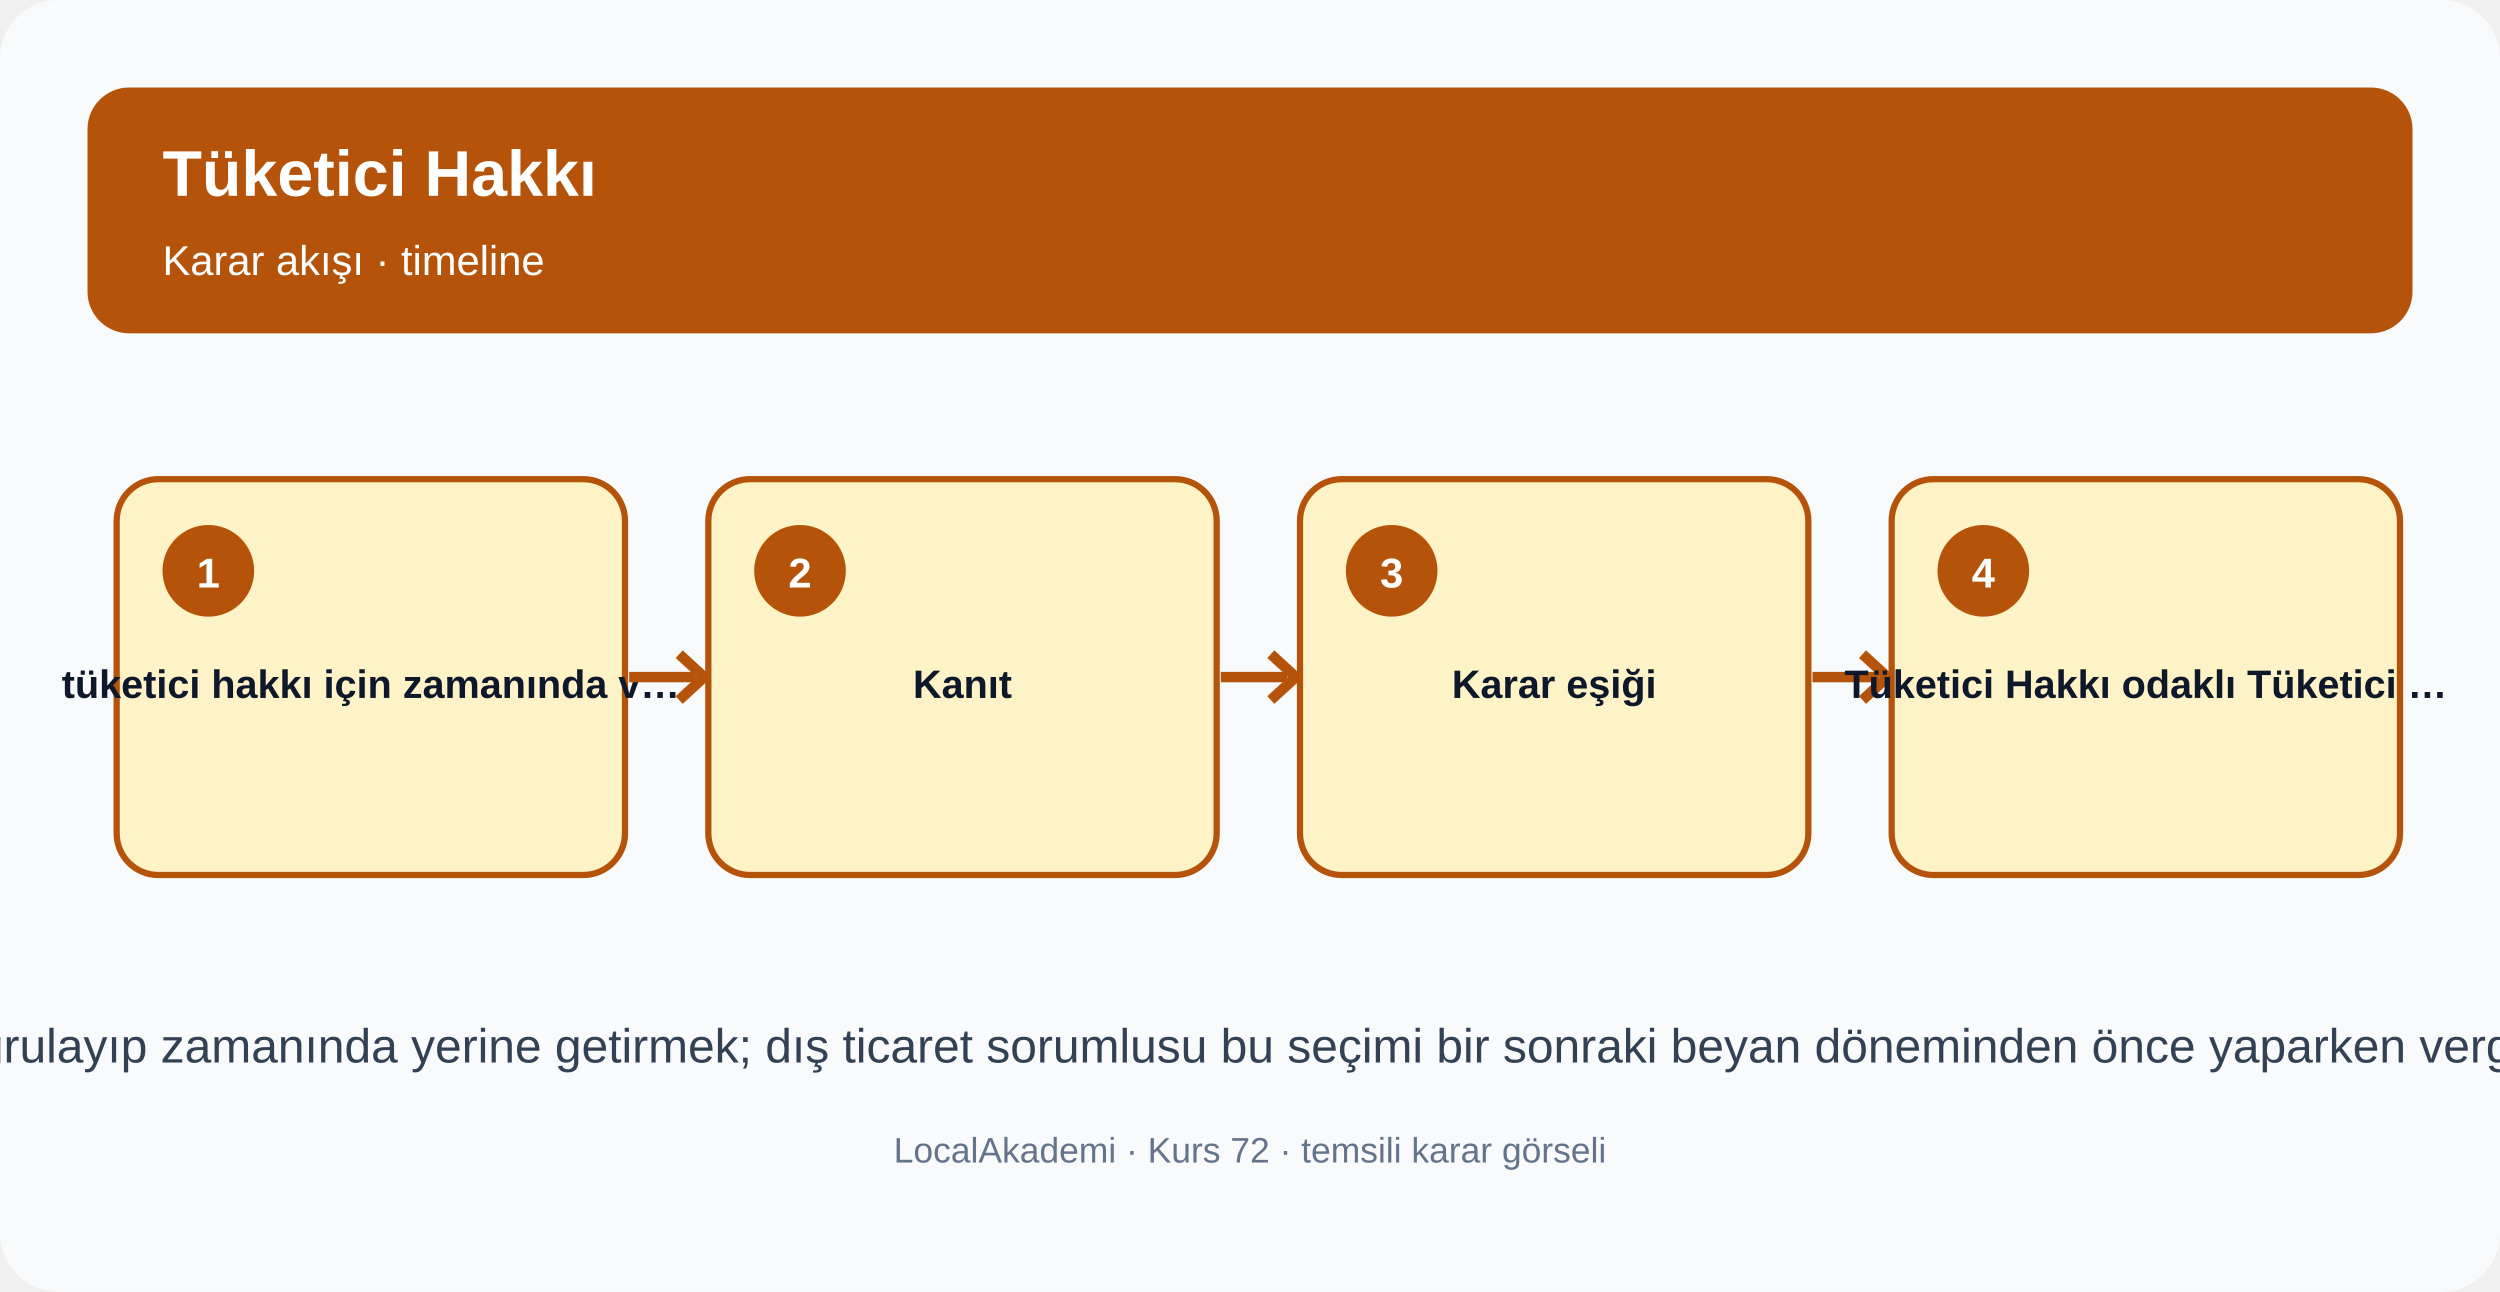
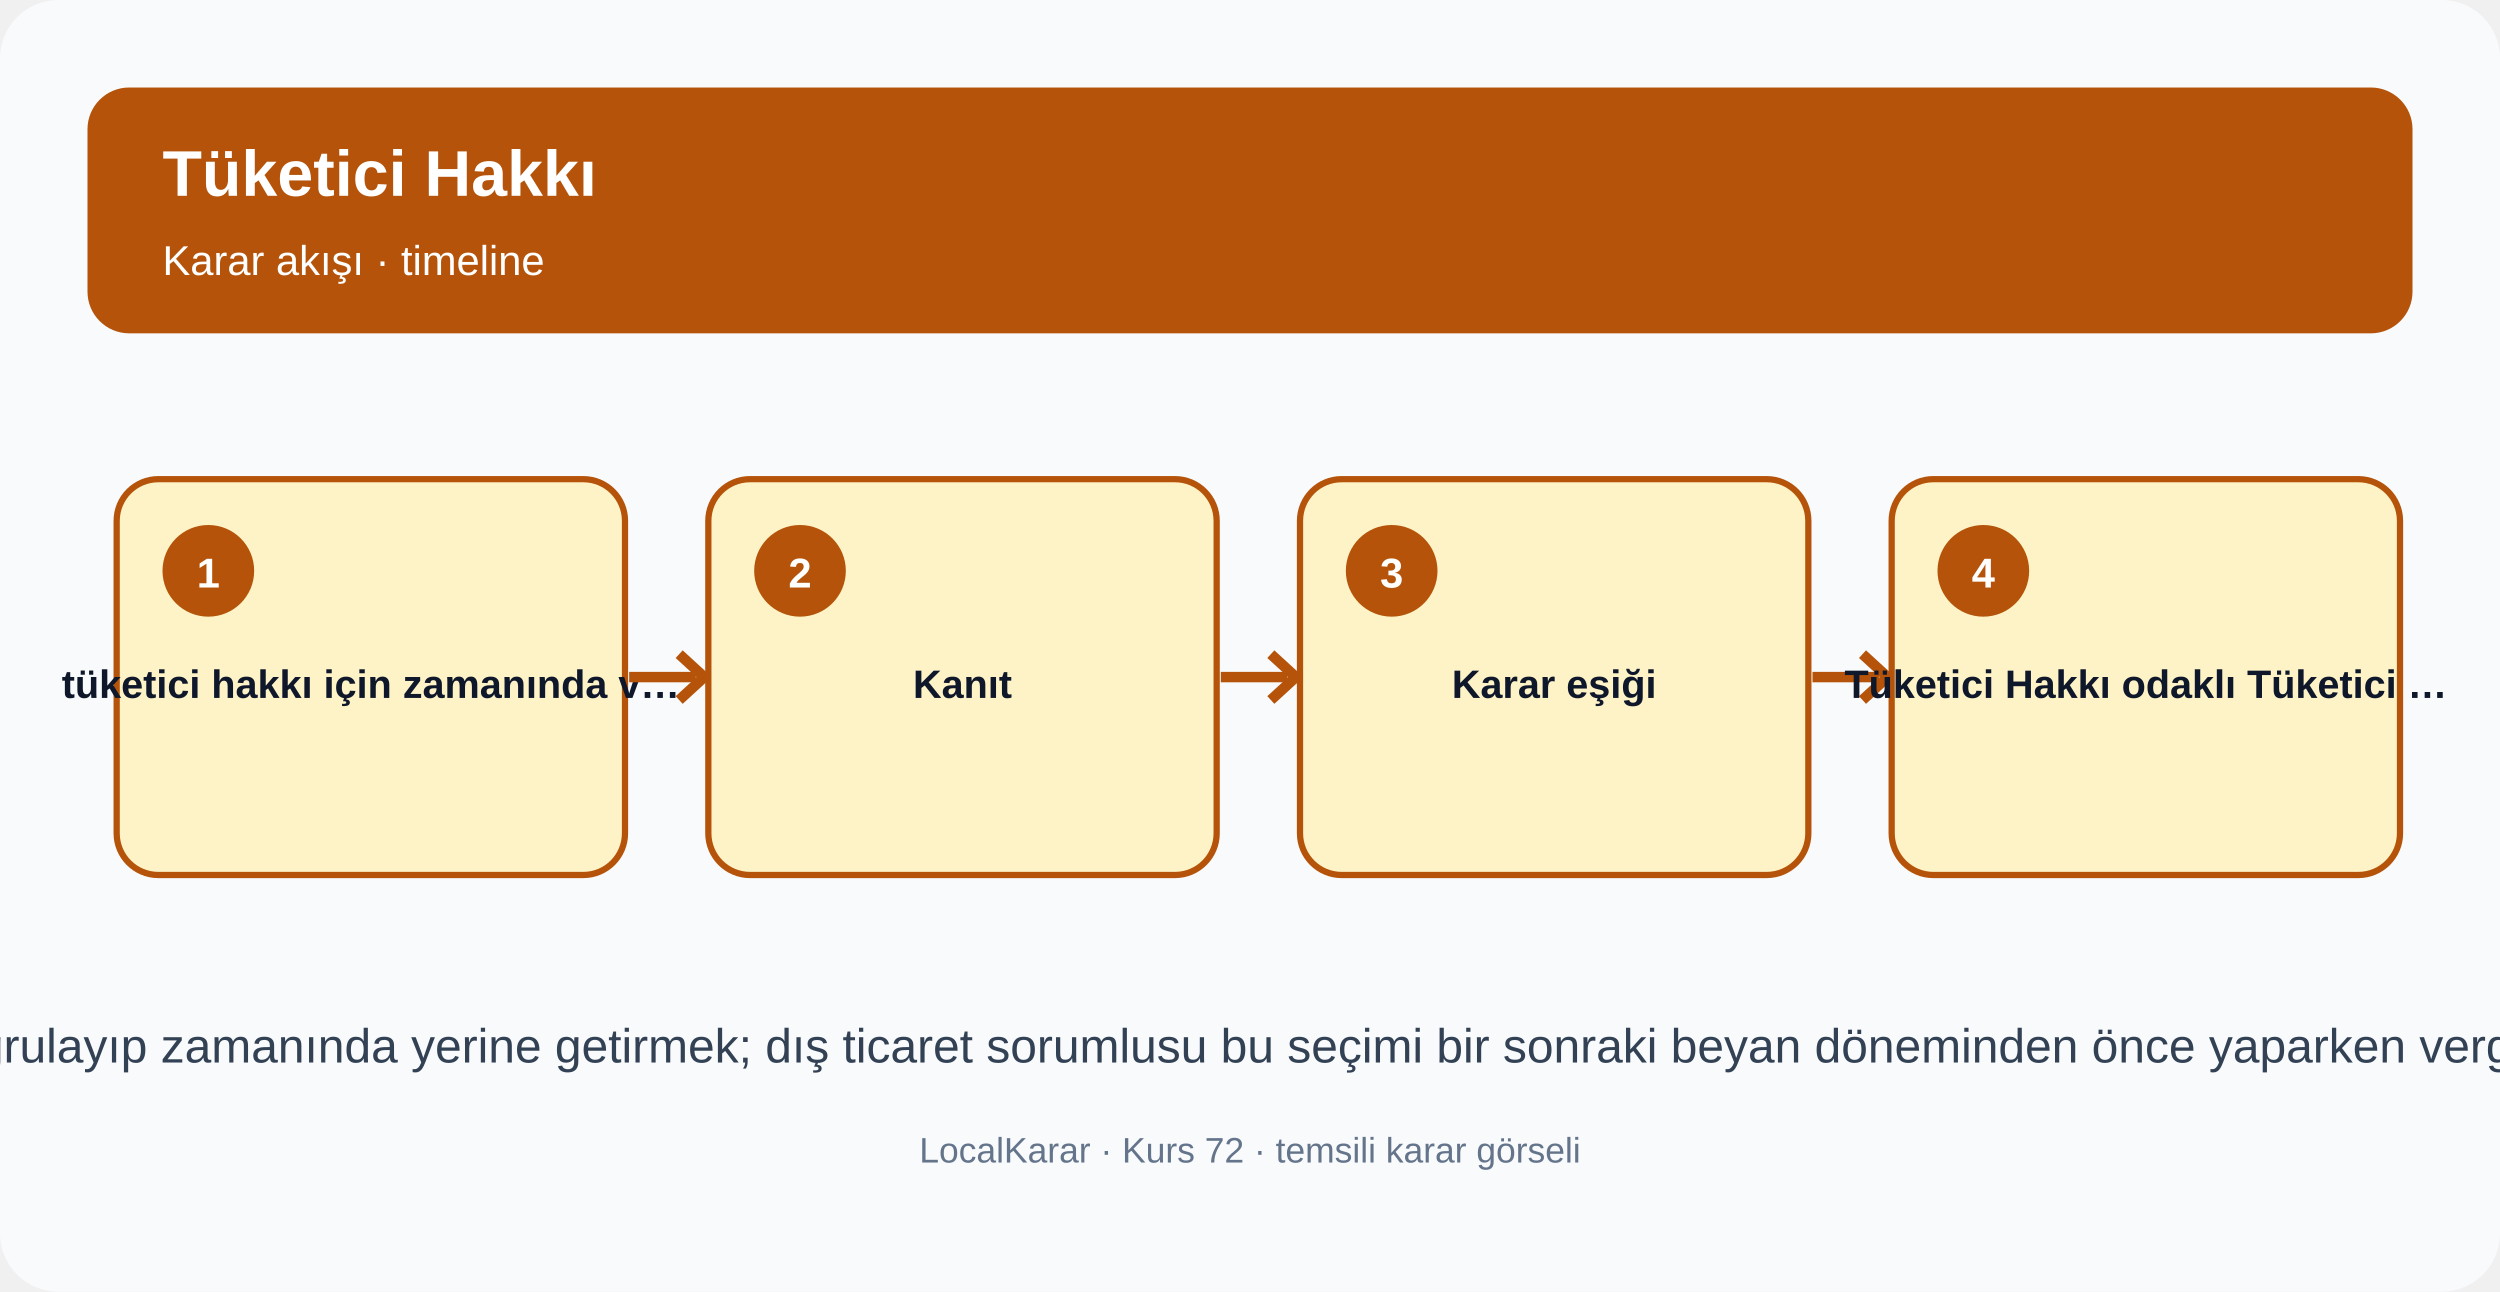
<svg xmlns="http://www.w3.org/2000/svg" width="1200" height="620" viewBox="0 0 1200 620" role="img" aria-labelledby="title desc">
  <rect width="1200" height="620" rx="28" fill="#f8fafc" />
  <rect x="42" y="42" width="1116" height="118" rx="20" fill="#b45309" />
  <text x="78" y="94" font-family="Arial, sans-serif" font-size="31" font-weight="700" fill="white">Tüketici Hakkı</text>
  <text x="78" y="132" font-family="Arial, sans-serif" font-size="20" fill="white">Karar akışı · timeline</text>
  <rect x="56" y="230" width="244" height="190" rx="20" fill="#fef3c7" stroke="#b45309" stroke-width="3" />
  <circle cx="100" cy="274" r="22" fill="#b45309" />
  <text x="100" y="282" text-anchor="middle" font-family="Arial" font-size="20" font-weight="700" fill="white">1</text>
  <text x="178" y="335" text-anchor="middle" font-family="Arial" font-size="19" font-weight="700" fill="#0f172a">tüketici hakkı için zamanında v…</text>
  <path d="M302 325 H334" stroke="#b45309" stroke-width="5" />
  <path d="M326 314 L338 325 L326 336" fill="none" stroke="#b45309" stroke-width="5" />
  <rect x="340" y="230" width="244" height="190" rx="20" fill="#fef3c7" stroke="#b45309" stroke-width="3" />
  <circle cx="384" cy="274" r="22" fill="#b45309" />
  <text x="384" y="282" text-anchor="middle" font-family="Arial" font-size="20" font-weight="700" fill="white">2</text>
  <text x="462" y="335" text-anchor="middle" font-family="Arial" font-size="19" font-weight="700" fill="#0f172a">Kanıt</text>
  <path d="M586 325 H618" stroke="#b45309" stroke-width="5" />
  <path d="M610 314 L622 325 L610 336" fill="none" stroke="#b45309" stroke-width="5" />
  <rect x="624" y="230" width="244" height="190" rx="20" fill="#fef3c7" stroke="#b45309" stroke-width="3" />
  <circle cx="668" cy="274" r="22" fill="#b45309" />
  <text x="668" y="282" text-anchor="middle" font-family="Arial" font-size="20" font-weight="700" fill="white">3</text>
  <text x="746" y="335" text-anchor="middle" font-family="Arial" font-size="19" font-weight="700" fill="#0f172a">Karar eşiği</text>
  <path d="M870 325 H902" stroke="#b45309" stroke-width="5" />
  <path d="M894 314 L906 325 L894 336" fill="none" stroke="#b45309" stroke-width="5" />
  <rect x="908" y="230" width="244" height="190" rx="20" fill="#fef3c7" stroke="#b45309" stroke-width="3" />
  <circle cx="952" cy="274" r="22" fill="#b45309" />
  <text x="952" y="282" text-anchor="middle" font-family="Arial" font-size="20" font-weight="700" fill="white">4</text>
  <text x="1030" y="335" text-anchor="middle" font-family="Arial" font-size="19" font-weight="700" fill="#0f172a">Tüketici Hakkı odaklı Tüketici …</text>
  <text x="600" y="510" text-anchor="middle" font-family="Arial, sans-serif" font-size="23" fill="#334155">işletmeye uygulanabilir yükümlülüğü güncel resmî kaynaktan doğrulayıp zamanında yerine getirmek; dış ticaret sorumlusu bu seçimi bir sonraki beyan döneminden önce yaparken vergi avantajları ve mesafeli satış kararlarını bunun yerine kullanmaz</text>
-   <text x="600" y="558" text-anchor="middle" font-family="Arial, sans-serif" font-size="17" fill="#64748b">LocalAkademi · Kurs 72 · temsili karar görseli</text>
+   <text x="600" y="558" text-anchor="middle" font-family="Arial, sans-serif" font-size="17" fill="#64748b">LocalKarar · Kurs 72 · temsili karar görseli</text>
</svg>
